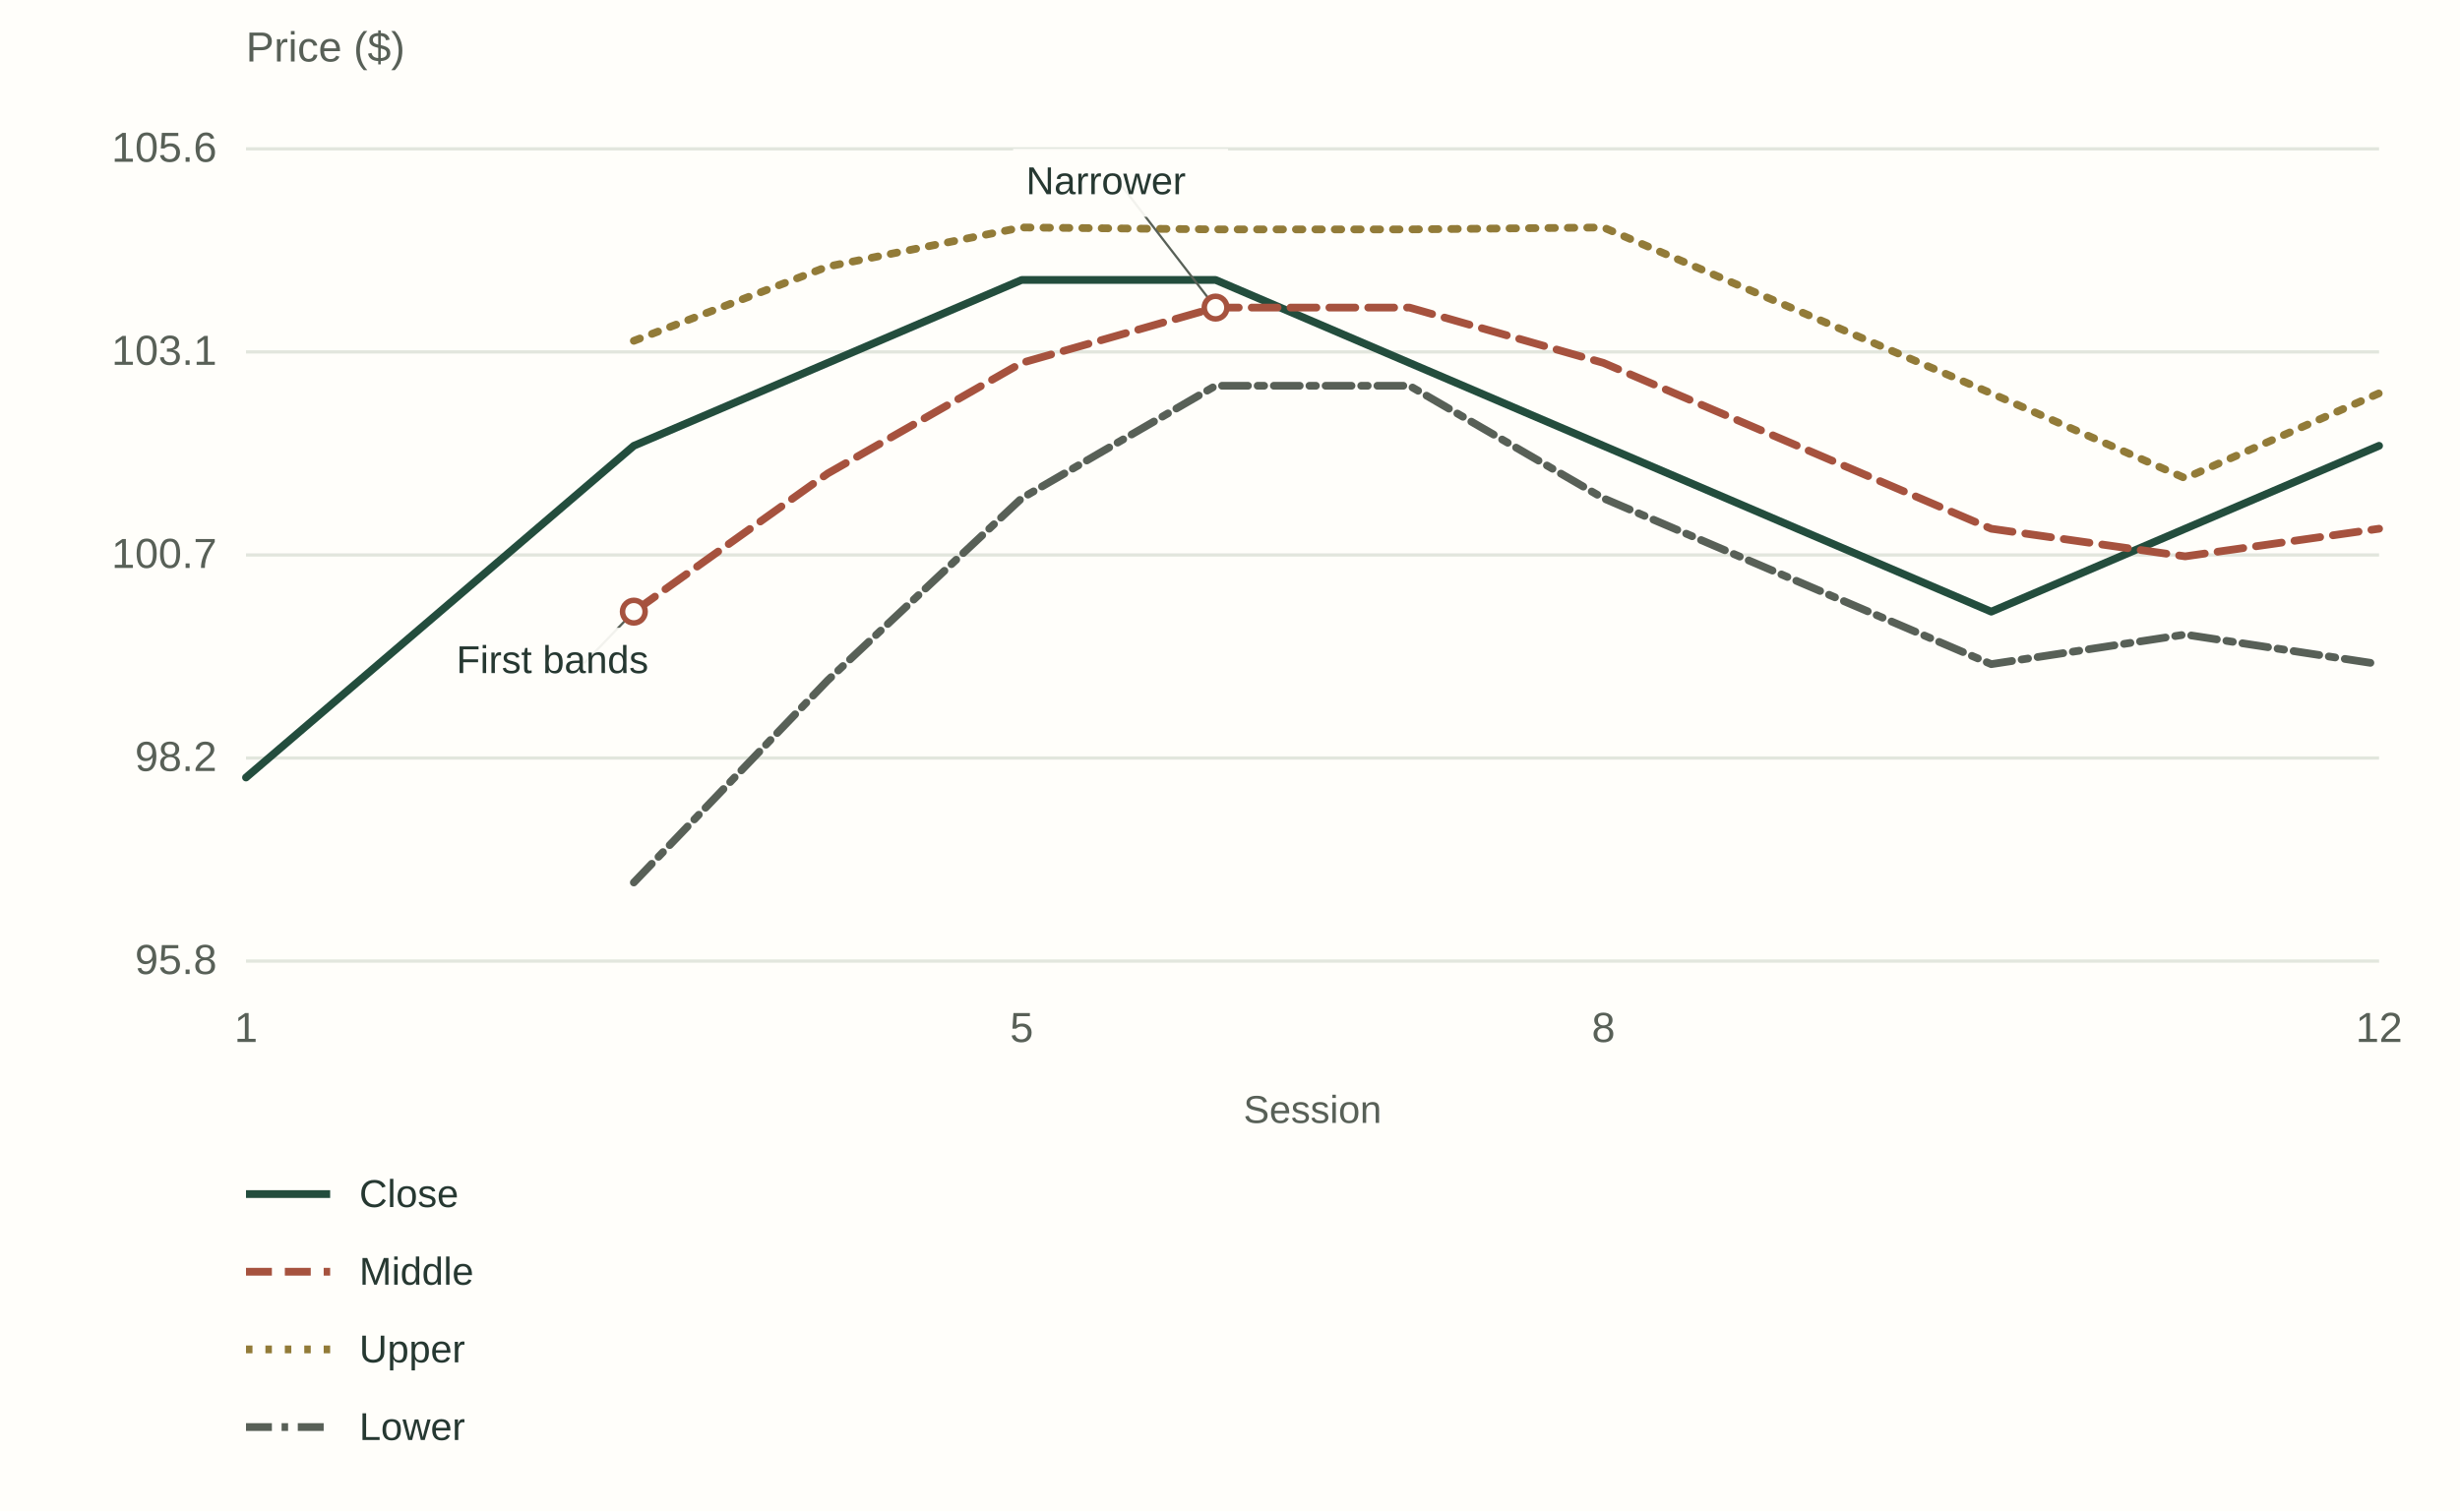
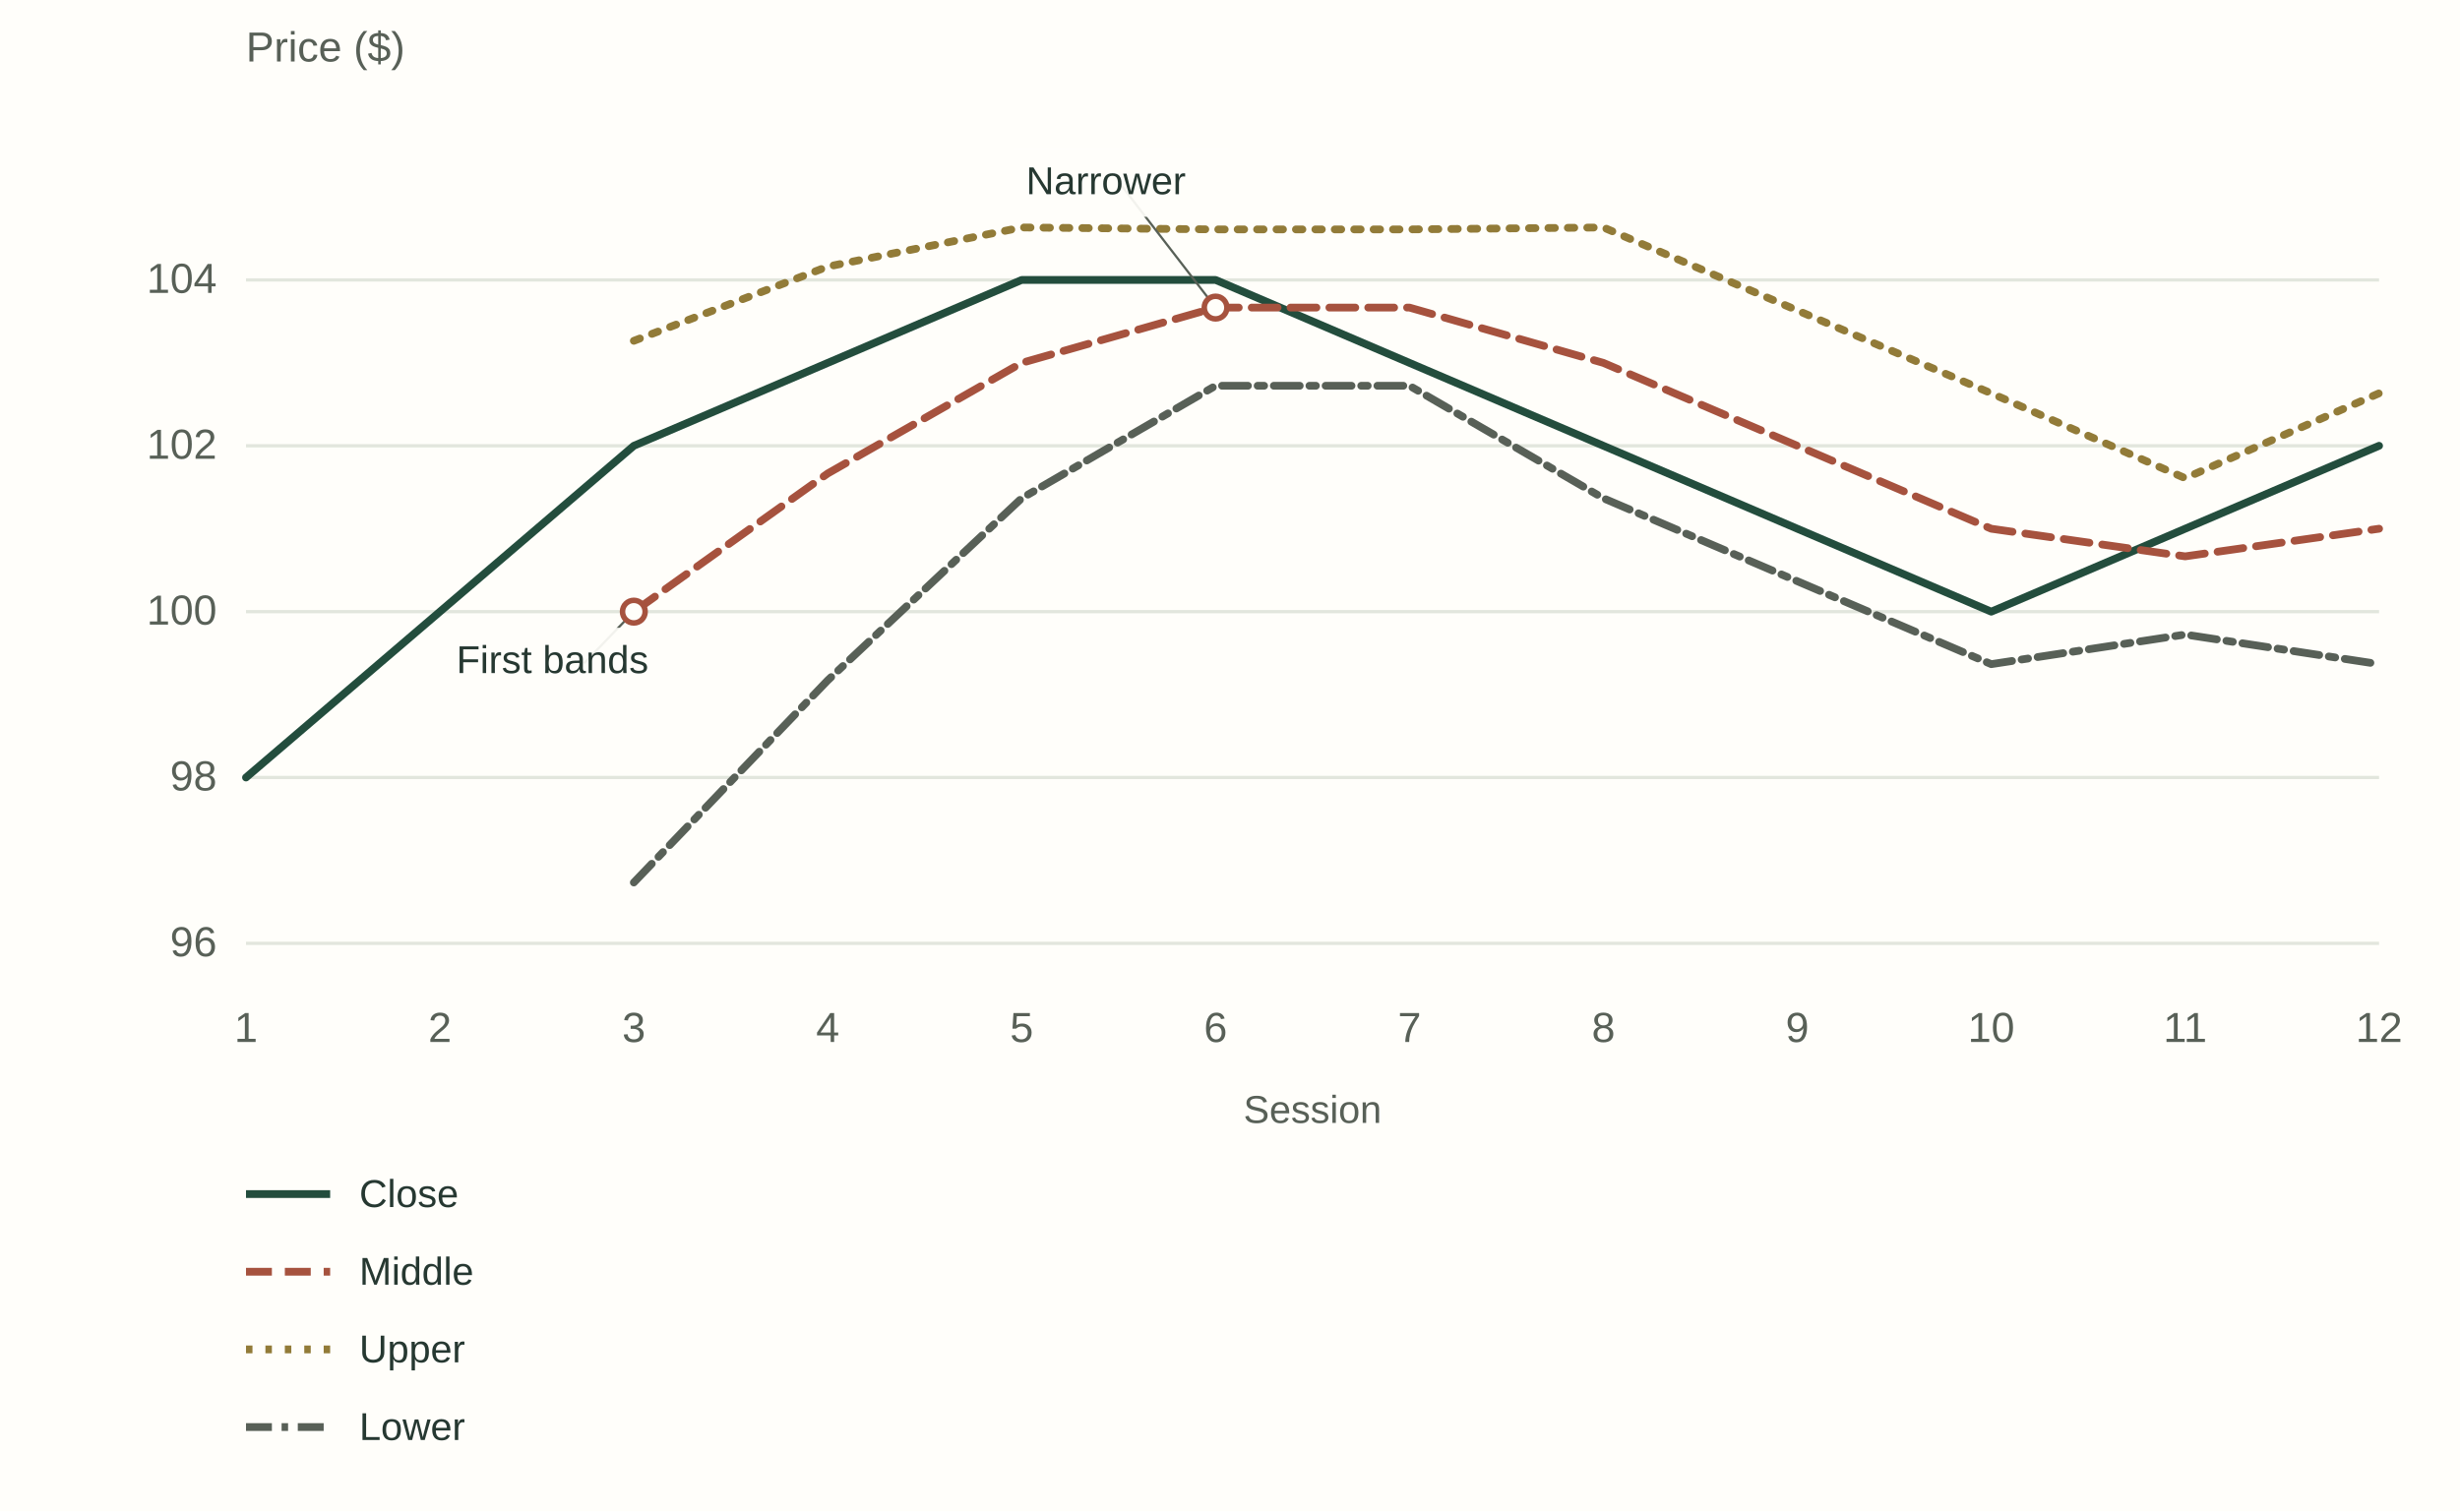
<svg xmlns="http://www.w3.org/2000/svg" viewBox="0 0 760 467" role="img" aria-label="The worked three-close Bollinger example">
  <style>.af-text{font-family:Arial,sans-serif;fill:#263831}</style>
  <rect width="760" height="467" fill="#fffefa" />
  <text class="af-text" x="76" y="19" text-anchor="start" style="font-size:13px;font-weight:400;fill:#586057;">Price ($)</text>
-   <line x1="76" y1="297" x2="735" y2="297" stroke="#e2e6dd" />
-   <text class="af-text" x="67" y="301" text-anchor="end" style="font-size:13px;font-weight:400;fill:#586057;">95.8</text>
-   <line x1="76" y1="234.25" x2="735" y2="234.25" stroke="#e2e6dd" />
-   <text class="af-text" x="67" y="238.25" text-anchor="end" style="font-size:13px;font-weight:400;fill:#586057;">98.2</text>
-   <line x1="76" y1="171.5" x2="735" y2="171.5" stroke="#e2e6dd" />
-   <text class="af-text" x="67" y="175.5" text-anchor="end" style="font-size:13px;font-weight:400;fill:#586057;">100.7</text>
-   <line x1="76" y1="108.75" x2="735" y2="108.75" stroke="#e2e6dd" />
-   <text class="af-text" x="67" y="112.75" text-anchor="end" style="font-size:13px;font-weight:400;fill:#586057;">103.1</text>
-   <line x1="76" y1="46" x2="735" y2="46" stroke="#e2e6dd" />
-   <text class="af-text" x="67" y="50" text-anchor="end" style="font-size:13px;font-weight:400;fill:#586057;">105.6</text>
+   <line x1="76" y1="291.52" x2="735" y2="291.52" stroke="#e2e6dd" />
+   <text class="af-text" x="67" y="295.52" text-anchor="end" style="font-size:13px;font-weight:400;fill:#586057;">96</text>
+   <line x1="76" y1="240.267" x2="735" y2="240.267" stroke="#e2e6dd" />
+   <text class="af-text" x="67" y="244.267" text-anchor="end" style="font-size:13px;font-weight:400;fill:#586057;">98</text>
+   <line x1="76" y1="189.015" x2="735" y2="189.015" stroke="#e2e6dd" />
+   <text class="af-text" x="67" y="193.015" text-anchor="end" style="font-size:13px;font-weight:400;fill:#586057;">100</text>
+   <line x1="76" y1="137.763" x2="735" y2="137.763" stroke="#e2e6dd" />
+   <text class="af-text" x="67" y="141.763" text-anchor="end" style="font-size:13px;font-weight:400;fill:#586057;">102</text>
+   <line x1="76" y1="86.511" x2="735" y2="86.511" stroke="#e2e6dd" />
+   <text class="af-text" x="67" y="90.511" text-anchor="end" style="font-size:13px;font-weight:400;fill:#586057;">104</text>
  <text class="af-text" x="76" y="322" text-anchor="middle" style="font-size:13px;font-weight:400;fill:#586057;">1</text>
+   <text class="af-text" x="135.909" y="322" text-anchor="middle" style="font-size:13px;font-weight:400;fill:#586057;">2</text>
+   <text class="af-text" x="195.818" y="322" text-anchor="middle" style="font-size:13px;font-weight:400;fill:#586057;">3</text>
+   <text class="af-text" x="255.727" y="322" text-anchor="middle" style="font-size:13px;font-weight:400;fill:#586057;">4</text>
  <text class="af-text" x="315.636" y="322" text-anchor="middle" style="font-size:13px;font-weight:400;fill:#586057;">5</text>
+   <text class="af-text" x="375.545" y="322" text-anchor="middle" style="font-size:13px;font-weight:400;fill:#586057;">6</text>
+   <text class="af-text" x="435.455" y="322" text-anchor="middle" style="font-size:13px;font-weight:400;fill:#586057;">7</text>
  <text class="af-text" x="495.364" y="322" text-anchor="middle" style="font-size:13px;font-weight:400;fill:#586057;">8</text>
+   <text class="af-text" x="555.273" y="322" text-anchor="middle" style="font-size:13px;font-weight:400;fill:#586057;">9</text>
+   <text class="af-text" x="615.182" y="322" text-anchor="middle" style="font-size:13px;font-weight:400;fill:#586057;">10</text>
+   <text class="af-text" x="675.091" y="322" text-anchor="middle" style="font-size:13px;font-weight:400;fill:#586057;">11</text>
  <text class="af-text" x="735" y="322" text-anchor="middle" style="font-size:13px;font-weight:400;fill:#586057;">12</text>
  <text class="af-text" x="405.5" y="347" text-anchor="middle" style="font-size:12px;font-weight:400;fill:#586057;">Session</text>
  <path data-series="0" d="M76.00,240.27 L135.91,189.02 L195.82,137.76 L255.73,112.14 L315.64,86.51 L375.55,86.51 L435.45,112.14 L495.36,137.76 L555.27,163.39 L615.18,189.02 L675.09,163.39 L735.00,137.76 " fill="none" stroke="#234d3d" stroke-width="2.4" stroke-linecap="round" stroke-linejoin="round" />
  <path data-series="1" d="M195.82,189.02 L255.73,146.31 L315.64,112.14 L375.55,95.05 L435.45,95.05 L495.36,112.14 L555.27,137.76 L615.18,163.39 L675.09,171.93 L735.00,163.39 " fill="none" stroke="#a6523e" stroke-width="2.4" stroke-linecap="round" stroke-linejoin="round" stroke-dasharray="8 4" />
  <path data-series="2" d="M195.82,105.32 L255.73,82.38 L315.64,70.29 L375.55,70.89 L435.45,70.89 L495.36,70.29 L555.27,95.92 L615.18,121.54 L675.09,147.77 L735.00,121.54 " fill="none" stroke="#927b38" stroke-width="2.4" stroke-linecap="round" stroke-linejoin="round" stroke-dasharray="2 4" />
  <path data-series="3" d="M195.82,272.71 L255.73,210.23 L315.64,153.98 L375.55,119.21 L435.45,119.21 L495.36,153.98 L555.27,179.61 L615.18,205.24 L675.09,196.09 L735.00,205.24 " fill="none" stroke="#586057" stroke-width="2.4" stroke-linecap="round" stroke-linejoin="round" stroke-dasharray="8 3 2 3" />
  <line x1="195.818" y1="189.015" x2="180.4" y2="205" stroke="#586057" stroke-width=".7" />
  <circle data-annotation-series="1" data-value="100" cx="195.818" cy="189.015" r="3.5" fill="#fffefa" stroke="#a6523e" stroke-width="1.7" />
  <rect x="137" y="194" width="86.8" height="21" fill="#fffefa" opacity=".92" />
  <text class="af-text" x="141" y="208" text-anchor="start" style="font-size:12px;font-weight:400;fill:#263831;">First bands</text>
  <line x1="375.545" y1="95.053" x2="346.2" y2="57" stroke="#586057" stroke-width=".7" />
  <circle data-annotation-series="1" data-value="103.66666666666667" cx="375.545" cy="95.053" r="3.5" fill="#fffefa" stroke="#a6523e" stroke-width="1.7" />
  <rect x="313" y="46" width="66.4" height="21" fill="#fffefa" opacity=".92" />
  <text class="af-text" x="317" y="60" text-anchor="start" style="font-size:12px;font-weight:400;fill:#263831;">Narrower</text>
  <line x1="76" x2="102" y1="369" y2="369" stroke="#234d3d" stroke-width="2.4" />
  <text class="af-text" x="111" y="373" text-anchor="start" style="font-size:12px;font-weight:400;fill:#263831;">Close</text>
  <line x1="76" x2="102" y1="393" y2="393" stroke="#a6523e" stroke-width="2.4" stroke-dasharray="8 4" />
  <text class="af-text" x="111" y="397" text-anchor="start" style="font-size:12px;font-weight:400;fill:#263831;">Middle</text>
  <line x1="76" x2="102" y1="417" y2="417" stroke="#927b38" stroke-width="2.4" stroke-dasharray="2 4" />
  <text class="af-text" x="111" y="421" text-anchor="start" style="font-size:12px;font-weight:400;fill:#263831;">Upper</text>
  <line x1="76" x2="102" y1="441" y2="441" stroke="#586057" stroke-width="2.4" stroke-dasharray="8 3 2 3" />
  <text class="af-text" x="111" y="445" text-anchor="start" style="font-size:12px;font-weight:400;fill:#263831;">Lower</text>
</svg>
